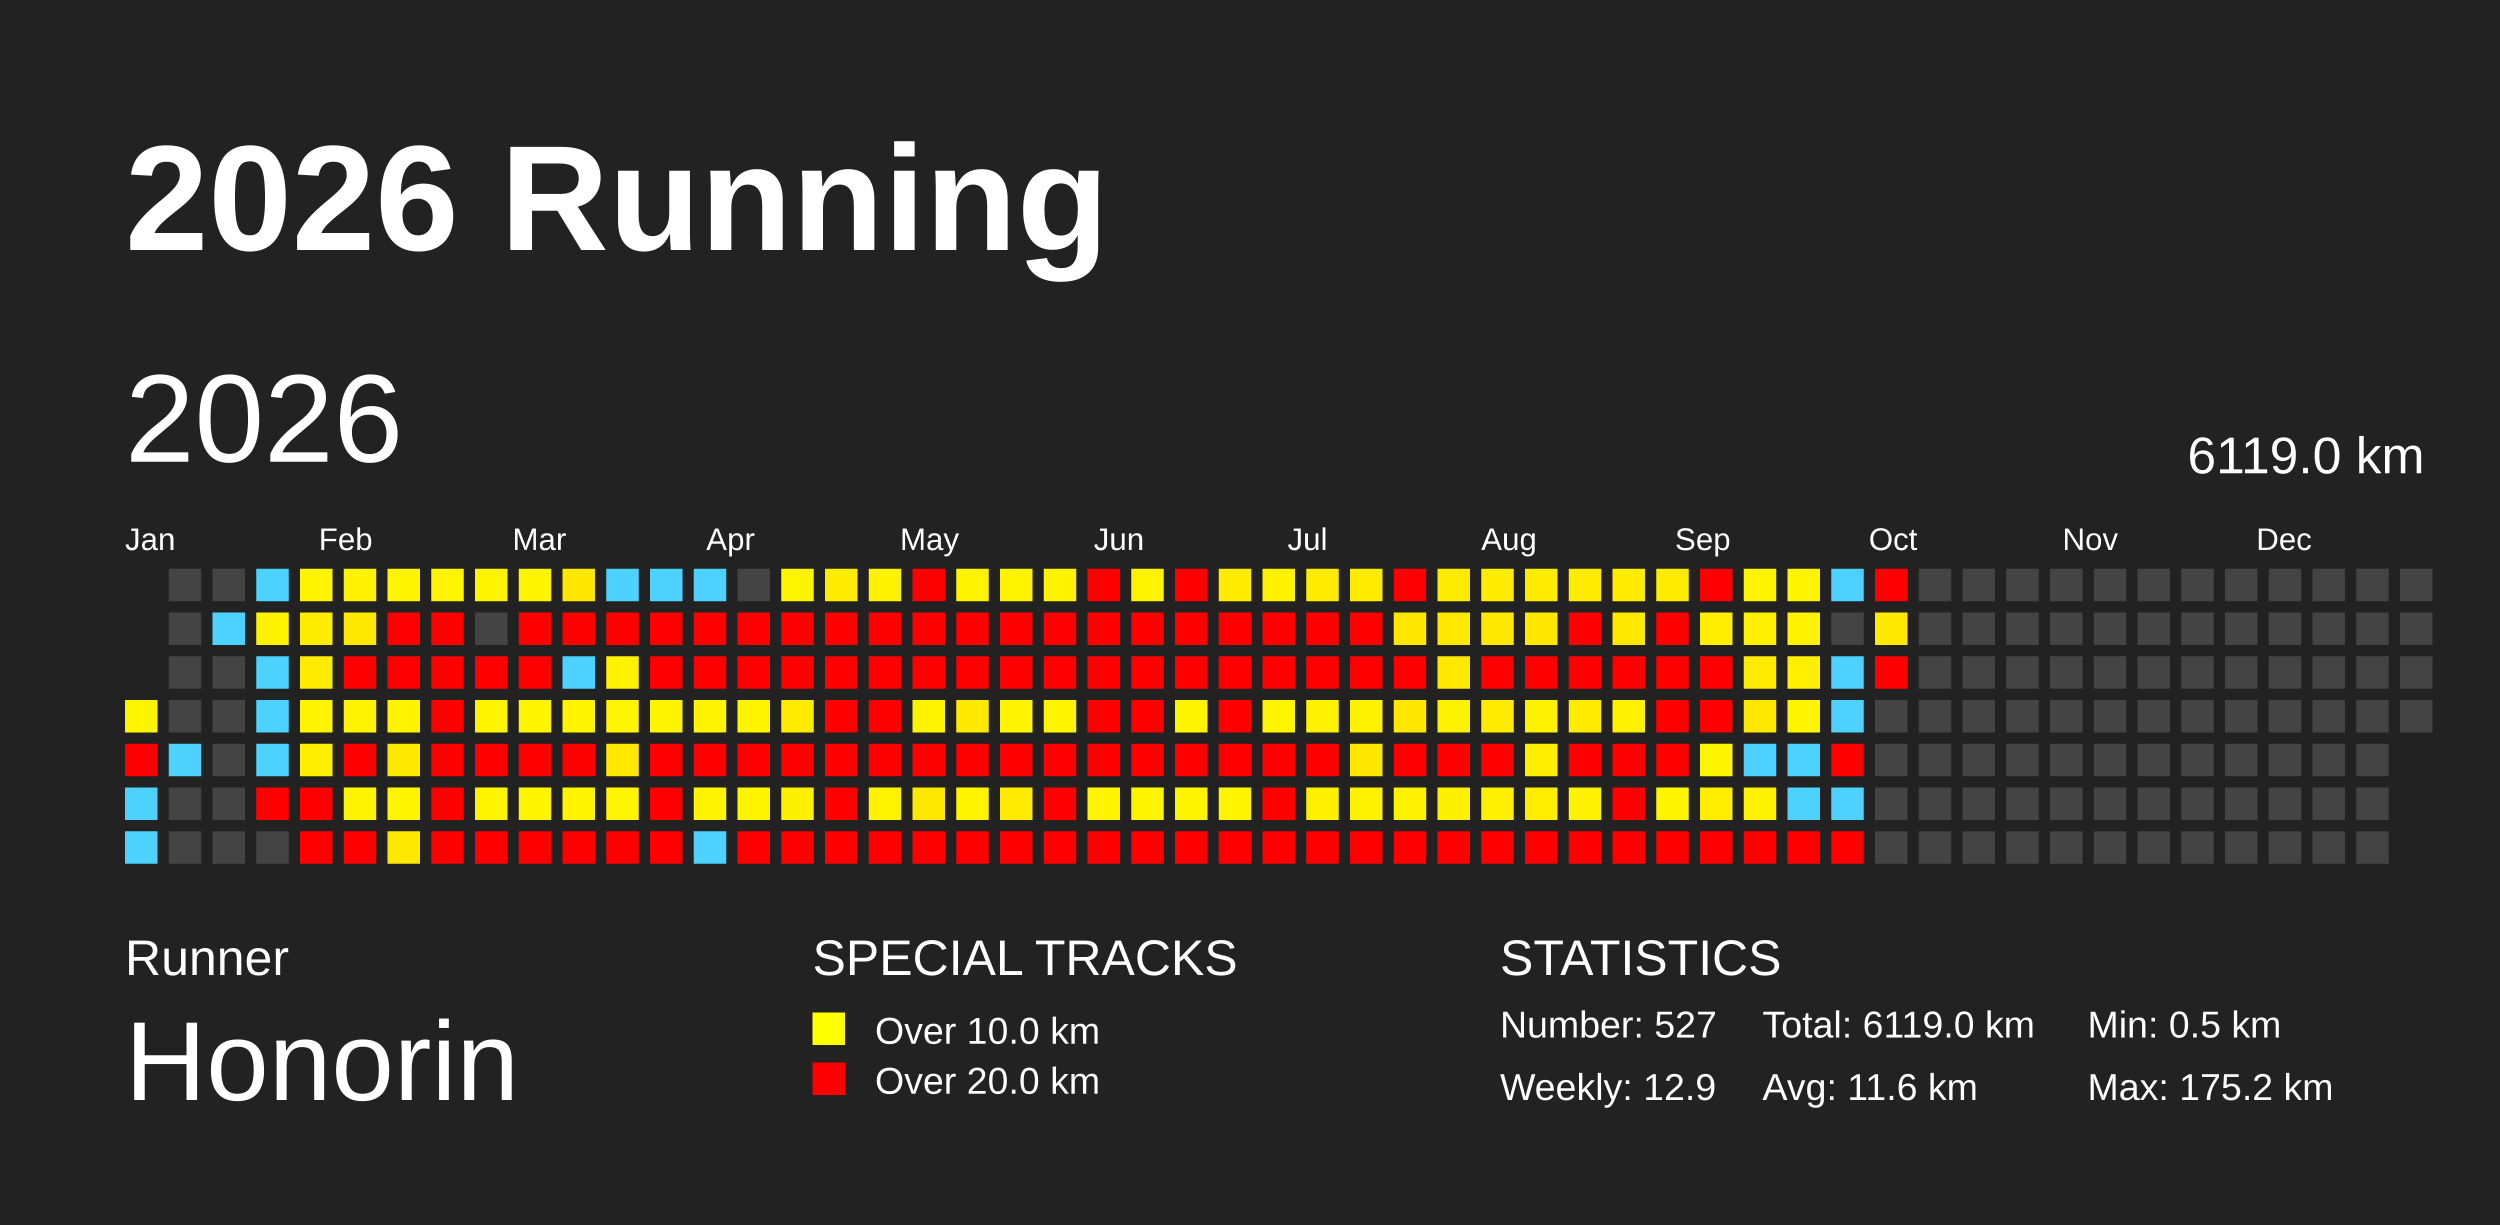
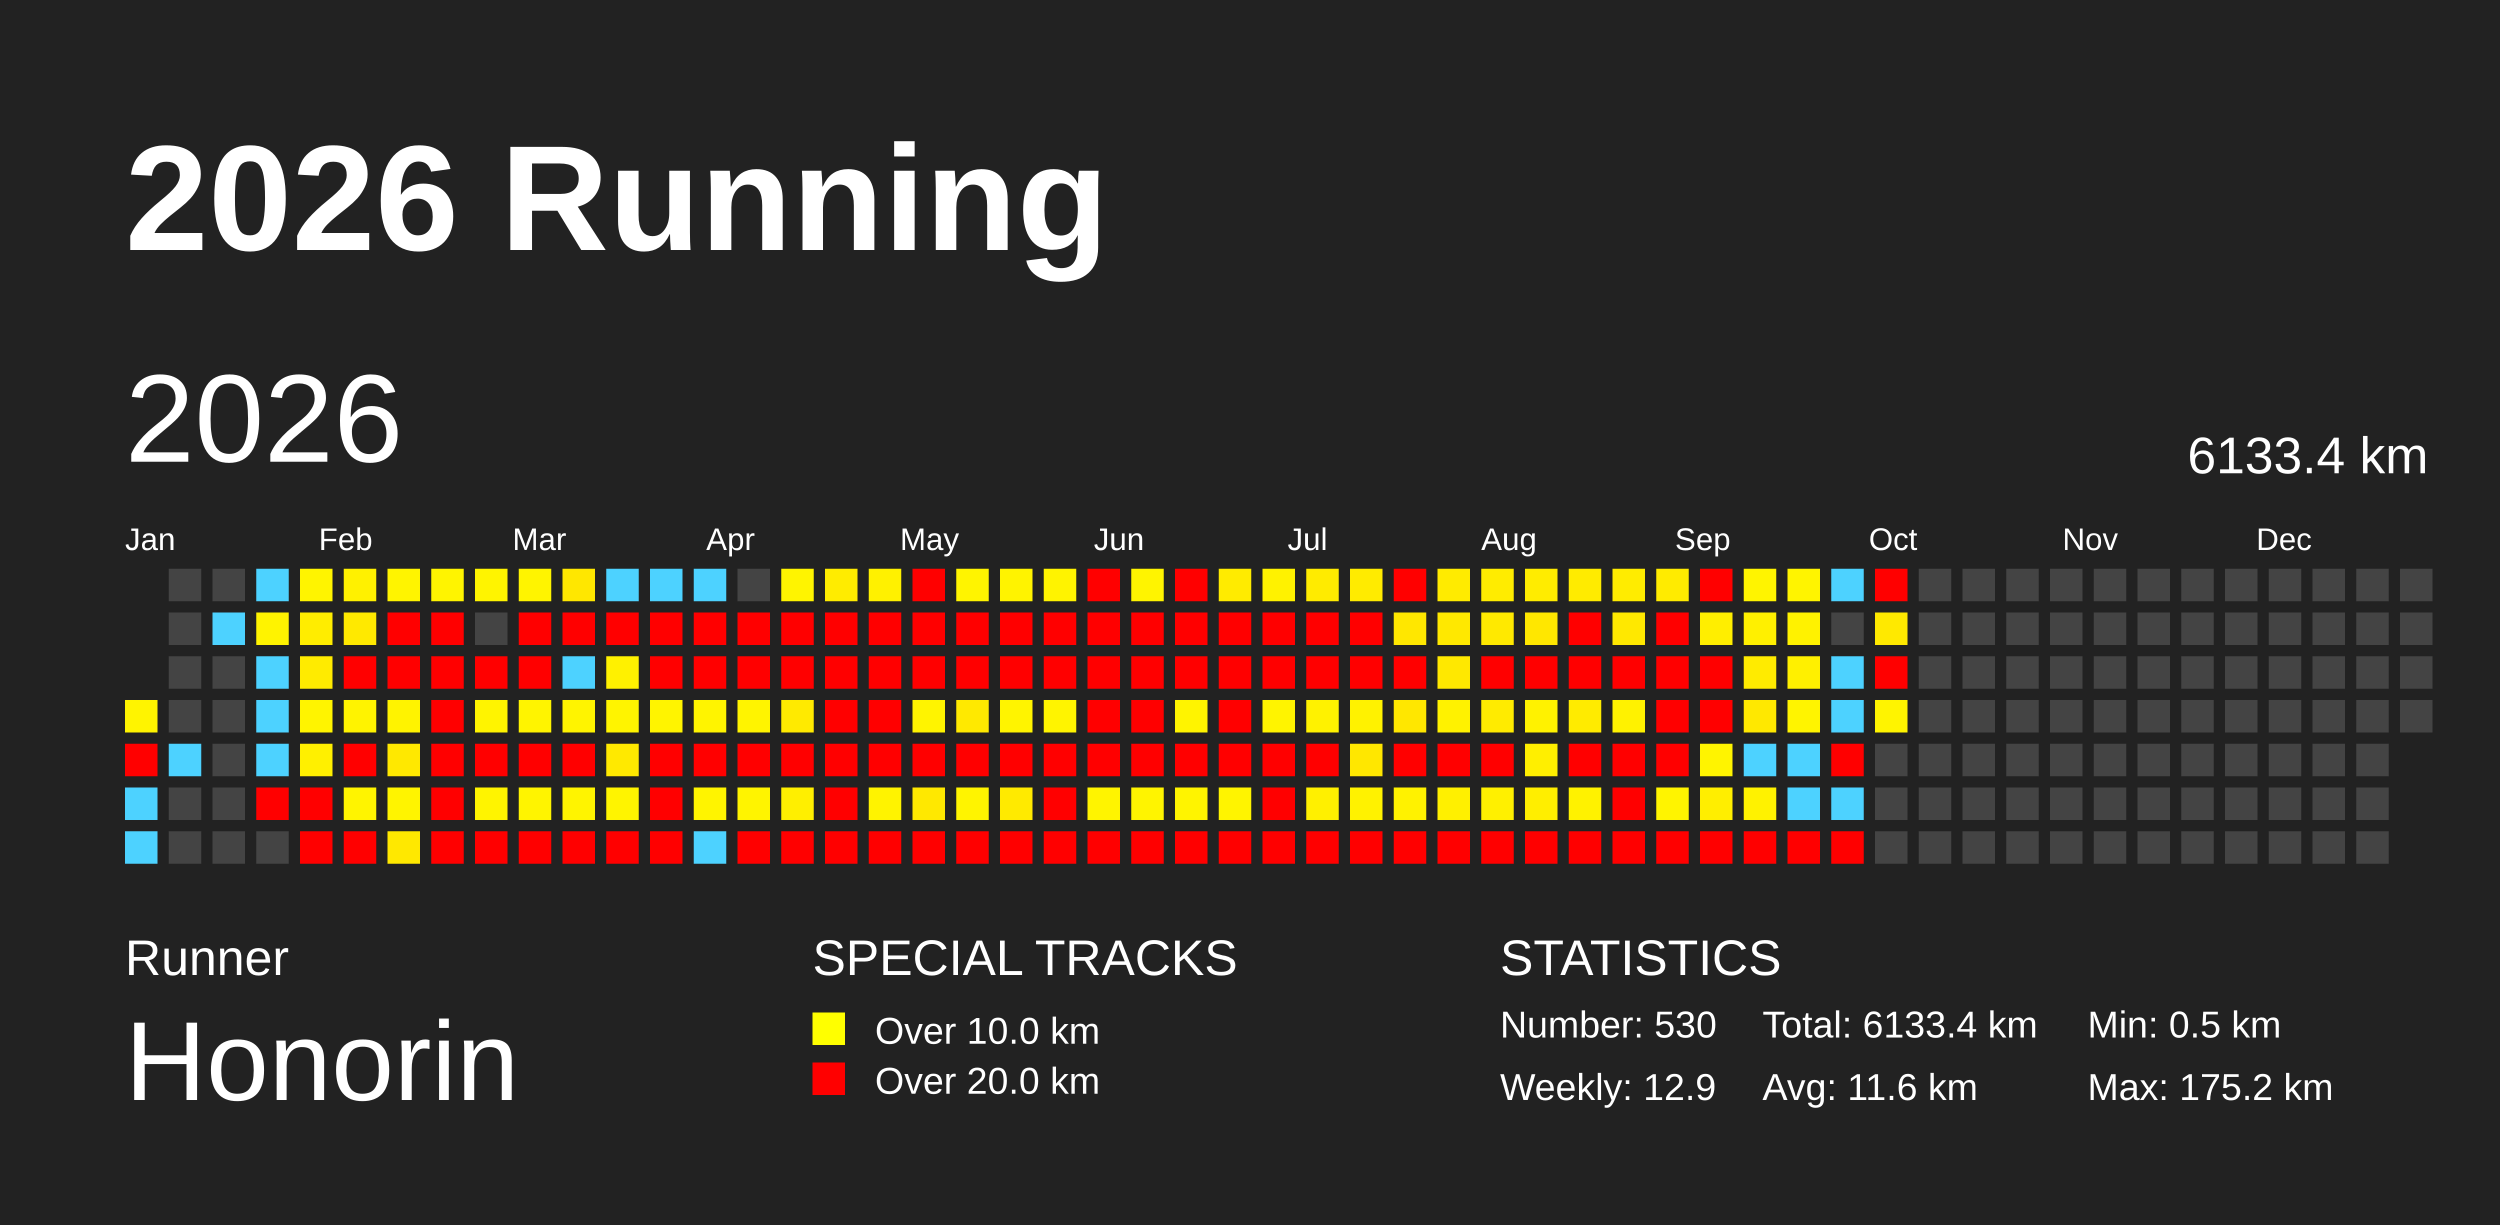
<svg xmlns="http://www.w3.org/2000/svg" baseProfile="full" height="98mm" version="1.1" viewBox="0,0,200,98" width="200mm">
  <defs />
  <rect fill="#222222" height="98" width="200" x="0" y="0" />
  <text fill="#FFFFFF" style="font-size:12px; font-family:Arial; font-weight:bold;" x="10" y="20">2026 Running</text>
  <text fill="#FFFFFF" style="font-size:4px; font-family:Arial" x="10" y="78">Runner</text>
  <text fill="#FFFFFF" style="font-size:9px; font-family:Arial" x="10" y="88">Honorin</text>
  <text fill="#FFFFFF" style="font-size:4px; font-family:Arial" x="65" y="78">SPECIAL TRACKS</text>
  <rect fill="yellow" height="2.6" width="2.6" x="65" y="81" />
  <text fill="#FFFFFF" style="font-size:3px; font-family:Arial" x="70" y="83.5">Over 10.0 km</text>
  <rect fill="red" height="2.6" width="2.6" x="65" y="85" />
  <text fill="#FFFFFF" style="font-size:3px; font-family:Arial" x="70" y="87.5">Over 20.0 km</text>
  <text fill="#FFFFFF" style="font-size:4px; font-family:Arial" x="120" y="78">STATISTICS</text>
-   <text fill="#FFFFFF" style="font-size:3px; font-family:Arial" x="120" y="83">Number: 527</text>
+   <text fill="#FFFFFF" style="font-size:3px; font-family:Arial" x="120" y="83">Number: 530</text>
  <text fill="#FFFFFF" style="font-size:3px; font-family:Arial" x="120" y="88">Weekly: 12.9</text>
-   <text fill="#FFFFFF" style="font-size:3px; font-family:Arial" x="141" y="83">Total: 6119.0 km</text>
+   <text fill="#FFFFFF" style="font-size:3px; font-family:Arial" x="141" y="83">Total: 6133.4 km</text>
  <text fill="#FFFFFF" style="font-size:3px; font-family:Arial" x="141" y="88">Avg: 11.6 km</text>
  <text fill="#FFFFFF" style="font-size:3px; font-family:Arial" x="167" y="83">Min: 0.5 km</text>
  <text fill="#FFFFFF" style="font-size:3px; font-family:Arial" x="167" y="88">Max: 175.2 km</text>
  <text dominant-baseline="hanging" fill="#FFFFFF" style="font-size:10.0px; font-family:Arial;" x="10" y="30">2026</text>
-   <text dominant-baseline="hanging" fill="#FFFFFF" style="font-size:4.125px; font-family:Arial;" x="175" y="35">6119.0 km</text>
+   <text dominant-baseline="hanging" fill="#FFFFFF" style="font-size:4.125px; font-family:Arial;" x="175" y="35">6133.4 km</text>
  <text fill="#FFFFFF" style="font-size:2.5px; font-family:Arial" x="10.0" y="44">Jan</text>
  <text fill="#FFFFFF" style="font-size:2.5px; font-family:Arial" x="25.5" y="44">Feb</text>
  <text fill="#FFFFFF" style="font-size:2.5px; font-family:Arial" x="41.0" y="44">Mar</text>
  <text fill="#FFFFFF" style="font-size:2.5px; font-family:Arial" x="56.5" y="44">Apr</text>
  <text fill="#FFFFFF" style="font-size:2.5px; font-family:Arial" x="72.0" y="44">May</text>
  <text fill="#FFFFFF" style="font-size:2.5px; font-family:Arial" x="87.5" y="44">Jun</text>
  <text fill="#FFFFFF" style="font-size:2.5px; font-family:Arial" x="103.0" y="44">Jul</text>
  <text fill="#FFFFFF" style="font-size:2.5px; font-family:Arial" x="118.5" y="44">Aug</text>
  <text fill="#FFFFFF" style="font-size:2.5px; font-family:Arial" x="134.0" y="44">Sep</text>
  <text fill="#FFFFFF" style="font-size:2.5px; font-family:Arial" x="149.5" y="44">Oct</text>
  <text fill="#FFFFFF" style="font-size:2.5px; font-family:Arial" x="165.0" y="44">Nov</text>
  <text fill="#FFFFFF" style="font-size:2.5px; font-family:Arial" x="180.5" y="44">Dec</text>
  <rect fill="#fff400" height="2.6" width="2.6" x="10.0" y="56.0" />
  <rect fill="red" height="2.6" width="2.6" x="10.0" y="59.5" />
  <rect fill="#4dd2ff" height="2.6" width="2.6" x="10.0" y="63.0" />
  <rect fill="#4dd2ff" height="2.6" width="2.6" x="10.0" y="66.5" />
  <rect fill="#444444" height="2.6" width="2.6" x="13.5" y="45.5" />
  <rect fill="#444444" height="2.6" width="2.6" x="13.5" y="49.0" />
  <rect fill="#444444" height="2.6" width="2.6" x="13.5" y="52.5" />
  <rect fill="#444444" height="2.6" width="2.6" x="13.5" y="56.0" />
  <rect fill="#4dd2ff" height="2.6" width="2.6" x="13.5" y="59.5" />
  <rect fill="#444444" height="2.6" width="2.6" x="13.5" y="63.0" />
  <rect fill="#444444" height="2.6" width="2.6" x="13.5" y="66.5" />
  <rect fill="#444444" height="2.6" width="2.6" x="17.0" y="45.5" />
  <rect fill="#4dd2ff" height="2.6" width="2.6" x="17.0" y="49.0" />
  <rect fill="#444444" height="2.6" width="2.6" x="17.0" y="52.5" />
  <rect fill="#444444" height="2.6" width="2.6" x="17.0" y="56.0" />
  <rect fill="#444444" height="2.6" width="2.6" x="17.0" y="59.5" />
  <rect fill="#444444" height="2.6" width="2.6" x="17.0" y="63.0" />
  <rect fill="#444444" height="2.6" width="2.6" x="17.0" y="66.5" />
  <rect fill="#4dd2ff" height="2.6" width="2.6" x="20.5" y="45.5" />
  <rect fill="#fff300" height="2.6" width="2.6" x="20.5" y="49.0" />
  <rect fill="#4dd2ff" height="2.6" width="2.6" x="20.5" y="52.5" />
  <rect fill="#4dd2ff" height="2.6" width="2.6" x="20.5" y="56.0" />
  <rect fill="#4dd2ff" height="2.6" width="2.6" x="20.5" y="59.5" />
  <rect fill="red" height="2.6" width="2.6" x="20.5" y="63.0" />
  <rect fill="#444444" height="2.6" width="2.6" x="20.5" y="66.5" />
  <rect fill="#fff400" height="2.6" width="2.6" x="24.0" y="45.5" />
  <rect fill="#ffed00" height="2.6" width="2.6" x="24.0" y="49.0" />
  <rect fill="#ffeb00" height="2.6" width="2.6" x="24.0" y="52.5" />
  <rect fill="#fff400" height="2.6" width="2.6" x="24.0" y="56.0" />
  <rect fill="#fff000" height="2.6" width="2.6" x="24.0" y="59.5" />
  <rect fill="red" height="2.6" width="2.6" x="24.0" y="63.0" />
  <rect fill="red" height="2.6" width="2.6" x="24.0" y="66.5" />
  <rect fill="#fff100" height="2.6" width="2.6" x="27.5" y="45.5" />
  <rect fill="#ffe900" height="2.6" width="2.6" x="27.5" y="49.0" />
  <rect fill="red" height="2.6" width="2.6" x="27.5" y="52.5" />
  <rect fill="#fff300" height="2.6" width="2.6" x="27.5" y="56.0" />
  <rect fill="red" height="2.6" width="2.6" x="27.5" y="59.5" />
  <rect fill="#fff400" height="2.6" width="2.6" x="27.5" y="63.0" />
  <rect fill="red" height="2.6" width="2.6" x="27.5" y="66.5" />
  <rect fill="#fff400" height="2.6" width="2.6" x="31.0" y="45.5" />
  <rect fill="red" height="2.6" width="2.6" x="31.0" y="49.0" />
  <rect fill="red" height="2.6" width="2.6" x="31.0" y="52.5" />
  <rect fill="#fff300" height="2.6" width="2.6" x="31.0" y="56.0" />
  <rect fill="#ffe800" height="2.6" width="2.6" x="31.0" y="59.5" />
  <rect fill="#fff400" height="2.6" width="2.6" x="31.0" y="63.0" />
  <rect fill="#ffe800" height="2.6" width="2.6" x="31.0" y="66.5" />
  <rect fill="#fff400" height="2.6" width="2.6" x="34.5" y="45.5" />
  <rect fill="red" height="2.6" width="2.6" x="34.5" y="49.0" />
  <rect fill="red" height="2.6" width="2.6" x="34.5" y="52.5" />
  <rect fill="red" height="2.6" width="2.6" x="34.5" y="56.0" />
  <rect fill="red" height="2.6" width="2.6" x="34.5" y="59.5" />
  <rect fill="red" height="2.6" width="2.6" x="34.5" y="63.0" />
  <rect fill="red" height="2.6" width="2.6" x="34.5" y="66.5" />
  <rect fill="#fff400" height="2.6" width="2.6" x="38.0" y="45.5" />
  <rect fill="#444444" height="2.6" width="2.6" x="38.0" y="49.0" />
  <rect fill="red" height="2.6" width="2.6" x="38.0" y="52.5" />
  <rect fill="#fff400" height="2.6" width="2.6" x="38.0" y="56.0" />
  <rect fill="red" height="2.6" width="2.6" x="38.0" y="59.5" />
  <rect fill="#fff400" height="2.6" width="2.6" x="38.0" y="63.0" />
  <rect fill="red" height="2.6" width="2.6" x="38.0" y="66.5" />
  <rect fill="#fff400" height="2.6" width="2.6" x="41.5" y="45.5" />
  <rect fill="red" height="2.6" width="2.6" x="41.5" y="49.0" />
  <rect fill="red" height="2.6" width="2.6" x="41.5" y="52.5" />
  <rect fill="#fff400" height="2.6" width="2.6" x="41.5" y="56.0" />
  <rect fill="red" height="2.6" width="2.6" x="41.5" y="59.5" />
  <rect fill="#fff400" height="2.6" width="2.6" x="41.5" y="63.0" />
  <rect fill="red" height="2.6" width="2.6" x="41.5" y="66.5" />
  <rect fill="#ffe700" height="2.6" width="2.6" x="45.0" y="45.5" />
  <rect fill="red" height="2.6" width="2.6" x="45.0" y="49.0" />
  <rect fill="#4dd2ff" height="2.6" width="2.6" x="45.0" y="52.5" />
  <rect fill="#fff400" height="2.6" width="2.6" x="45.0" y="56.0" />
  <rect fill="red" height="2.6" width="2.6" x="45.0" y="59.5" />
  <rect fill="#fff400" height="2.6" width="2.6" x="45.0" y="63.0" />
  <rect fill="red" height="2.6" width="2.6" x="45.0" y="66.5" />
  <rect fill="#4dd2ff" height="2.6" width="2.6" x="48.5" y="45.5" />
  <rect fill="red" height="2.6" width="2.6" x="48.5" y="49.0" />
  <rect fill="#fff100" height="2.6" width="2.6" x="48.5" y="52.5" />
  <rect fill="#fff400" height="2.6" width="2.6" x="48.5" y="56.0" />
  <rect fill="#ffe900" height="2.6" width="2.6" x="48.5" y="59.5" />
  <rect fill="#fff400" height="2.6" width="2.6" x="48.5" y="63.0" />
  <rect fill="red" height="2.6" width="2.6" x="48.5" y="66.5" />
  <rect fill="#4dd2ff" height="2.6" width="2.6" x="52.0" y="45.5" />
  <rect fill="red" height="2.6" width="2.6" x="52.0" y="49.0" />
  <rect fill="red" height="2.6" width="2.6" x="52.0" y="52.5" />
  <rect fill="#fff400" height="2.6" width="2.6" x="52.0" y="56.0" />
  <rect fill="red" height="2.6" width="2.6" x="52.0" y="59.5" />
  <rect fill="red" height="2.6" width="2.6" x="52.0" y="63.0" />
  <rect fill="red" height="2.6" width="2.6" x="52.0" y="66.5" />
  <rect fill="#4dd2ff" height="2.6" width="2.6" x="55.5" y="45.5" />
  <rect fill="red" height="2.6" width="2.6" x="55.5" y="49.0" />
  <rect fill="red" height="2.6" width="2.6" x="55.5" y="52.5" />
  <rect fill="#fff400" height="2.6" width="2.6" x="55.5" y="56.0" />
  <rect fill="red" height="2.6" width="2.6" x="55.5" y="59.5" />
  <rect fill="#fff400" height="2.6" width="2.6" x="55.5" y="63.0" />
  <rect fill="#4dd2ff" height="2.6" width="2.6" x="55.5" y="66.5" />
  <rect fill="#444444" height="2.6" width="2.6" x="59.0" y="45.5" />
  <rect fill="red" height="2.6" width="2.6" x="59.0" y="49.0" />
  <rect fill="red" height="2.6" width="2.6" x="59.0" y="52.5" />
  <rect fill="#fff400" height="2.6" width="2.6" x="59.0" y="56.0" />
  <rect fill="red" height="2.6" width="2.6" x="59.0" y="59.5" />
  <rect fill="#fff400" height="2.6" width="2.6" x="59.0" y="63.0" />
  <rect fill="red" height="2.6" width="2.6" x="59.0" y="66.5" />
  <rect fill="#fff400" height="2.6" width="2.6" x="62.5" y="45.5" />
  <rect fill="red" height="2.6" width="2.6" x="62.5" y="49.0" />
  <rect fill="red" height="2.6" width="2.6" x="62.5" y="52.5" />
  <rect fill="#ffea00" height="2.6" width="2.6" x="62.5" y="56.0" />
  <rect fill="red" height="2.6" width="2.6" x="62.5" y="59.5" />
  <rect fill="#ffef00" height="2.6" width="2.6" x="62.5" y="63.0" />
  <rect fill="red" height="2.6" width="2.6" x="62.5" y="66.5" />
  <rect fill="#ffec00" height="2.6" width="2.6" x="66.0" y="45.5" />
  <rect fill="red" height="2.6" width="2.6" x="66.0" y="49.0" />
  <rect fill="red" height="2.6" width="2.6" x="66.0" y="52.5" />
  <rect fill="red" height="2.6" width="2.6" x="66.0" y="56.0" />
  <rect fill="red" height="2.6" width="2.6" x="66.0" y="59.5" />
  <rect fill="red" height="2.6" width="2.6" x="66.0" y="63.0" />
  <rect fill="red" height="2.6" width="2.6" x="66.0" y="66.5" />
  <rect fill="#fff100" height="2.6" width="2.6" x="69.5" y="45.5" />
  <rect fill="red" height="2.6" width="2.6" x="69.5" y="49.0" />
  <rect fill="red" height="2.6" width="2.6" x="69.5" y="52.5" />
  <rect fill="red" height="2.6" width="2.6" x="69.5" y="56.0" />
  <rect fill="red" height="2.6" width="2.6" x="69.5" y="59.5" />
  <rect fill="#fff300" height="2.6" width="2.6" x="69.5" y="63.0" />
  <rect fill="red" height="2.6" width="2.6" x="69.5" y="66.5" />
  <rect fill="red" height="2.6" width="2.6" x="73.0" y="45.5" />
  <rect fill="red" height="2.6" width="2.6" x="73.0" y="49.0" />
  <rect fill="red" height="2.6" width="2.6" x="73.0" y="52.5" />
  <rect fill="#fff400" height="2.6" width="2.6" x="73.0" y="56.0" />
  <rect fill="red" height="2.6" width="2.6" x="73.0" y="59.5" />
  <rect fill="#ffe800" height="2.6" width="2.6" x="73.0" y="63.0" />
  <rect fill="red" height="2.6" width="2.6" x="73.0" y="66.5" />
  <rect fill="#fff400" height="2.6" width="2.6" x="76.5" y="45.5" />
  <rect fill="red" height="2.6" width="2.6" x="76.5" y="49.0" />
  <rect fill="red" height="2.6" width="2.6" x="76.5" y="52.5" />
  <rect fill="#ffe900" height="2.6" width="2.6" x="76.5" y="56.0" />
  <rect fill="red" height="2.6" width="2.6" x="76.5" y="59.5" />
  <rect fill="#fff400" height="2.6" width="2.6" x="76.5" y="63.0" />
  <rect fill="red" height="2.6" width="2.6" x="76.5" y="66.5" />
  <rect fill="#fff300" height="2.6" width="2.6" x="80.0" y="45.5" />
  <rect fill="red" height="2.6" width="2.6" x="80.0" y="49.0" />
  <rect fill="red" height="2.6" width="2.6" x="80.0" y="52.5" />
  <rect fill="#fff400" height="2.6" width="2.6" x="80.0" y="56.0" />
  <rect fill="red" height="2.6" width="2.6" x="80.0" y="59.5" />
  <rect fill="#ffea00" height="2.6" width="2.6" x="80.0" y="63.0" />
  <rect fill="red" height="2.6" width="2.6" x="80.0" y="66.5" />
  <rect fill="#fff300" height="2.6" width="2.6" x="83.5" y="45.5" />
  <rect fill="red" height="2.6" width="2.6" x="83.5" y="49.0" />
  <rect fill="red" height="2.6" width="2.6" x="83.5" y="52.5" />
  <rect fill="#fff400" height="2.6" width="2.6" x="83.5" y="56.0" />
  <rect fill="red" height="2.6" width="2.6" x="83.5" y="59.5" />
  <rect fill="red" height="2.6" width="2.6" x="83.5" y="63.0" />
  <rect fill="red" height="2.6" width="2.6" x="83.5" y="66.5" />
  <rect fill="red" height="2.6" width="2.6" x="87.0" y="45.5" />
  <rect fill="red" height="2.6" width="2.6" x="87.0" y="49.0" />
  <rect fill="red" height="2.6" width="2.6" x="87.0" y="52.5" />
  <rect fill="red" height="2.6" width="2.6" x="87.0" y="56.0" />
  <rect fill="red" height="2.6" width="2.6" x="87.0" y="59.5" />
  <rect fill="#fff400" height="2.6" width="2.6" x="87.0" y="63.0" />
  <rect fill="red" height="2.6" width="2.6" x="87.0" y="66.5" />
  <rect fill="#fff400" height="2.6" width="2.6" x="90.5" y="45.5" />
  <rect fill="red" height="2.6" width="2.6" x="90.5" y="49.0" />
  <rect fill="red" height="2.6" width="2.6" x="90.5" y="52.5" />
  <rect fill="red" height="2.6" width="2.6" x="90.5" y="56.0" />
  <rect fill="red" height="2.6" width="2.6" x="90.5" y="59.5" />
  <rect fill="#fff400" height="2.6" width="2.6" x="90.5" y="63.0" />
  <rect fill="red" height="2.6" width="2.6" x="90.5" y="66.5" />
  <rect fill="red" height="2.6" width="2.6" x="94.0" y="45.5" />
  <rect fill="red" height="2.6" width="2.6" x="94.0" y="49.0" />
  <rect fill="red" height="2.6" width="2.6" x="94.0" y="52.5" />
  <rect fill="#fff400" height="2.6" width="2.6" x="94.0" y="56.0" />
  <rect fill="red" height="2.6" width="2.6" x="94.0" y="59.5" />
  <rect fill="#fff400" height="2.6" width="2.6" x="94.0" y="63.0" />
  <rect fill="red" height="2.6" width="2.6" x="94.0" y="66.5" />
  <rect fill="#ffeb00" height="2.6" width="2.6" x="97.5" y="45.5" />
  <rect fill="red" height="2.6" width="2.6" x="97.5" y="49.0" />
  <rect fill="red" height="2.6" width="2.6" x="97.5" y="52.5" />
  <rect fill="red" height="2.6" width="2.6" x="97.5" y="56.0" />
  <rect fill="red" height="2.6" width="2.6" x="97.5" y="59.5" />
  <rect fill="#fff400" height="2.6" width="2.6" x="97.5" y="63.0" />
  <rect fill="red" height="2.6" width="2.6" x="97.5" y="66.5" />
  <rect fill="#fff200" height="2.6" width="2.6" x="101.0" y="45.5" />
  <rect fill="red" height="2.6" width="2.6" x="101.0" y="49.0" />
  <rect fill="red" height="2.6" width="2.6" x="101.0" y="52.5" />
  <rect fill="#fff400" height="2.6" width="2.6" x="101.0" y="56.0" />
  <rect fill="red" height="2.6" width="2.6" x="101.0" y="59.5" />
  <rect fill="red" height="2.6" width="2.6" x="101.0" y="63.0" />
  <rect fill="red" height="2.6" width="2.6" x="101.0" y="66.5" />
  <rect fill="#ffeb00" height="2.6" width="2.6" x="104.5" y="45.5" />
  <rect fill="red" height="2.6" width="2.6" x="104.5" y="49.0" />
  <rect fill="red" height="2.6" width="2.6" x="104.5" y="52.5" />
  <rect fill="#fff200" height="2.6" width="2.6" x="104.5" y="56.0" />
  <rect fill="red" height="2.6" width="2.6" x="104.5" y="59.5" />
  <rect fill="#fff000" height="2.6" width="2.6" x="104.5" y="63.0" />
  <rect fill="red" height="2.6" width="2.6" x="104.5" y="66.5" />
  <rect fill="#ffeb00" height="2.6" width="2.6" x="108.0" y="45.5" />
  <rect fill="red" height="2.6" width="2.6" x="108.0" y="49.0" />
  <rect fill="red" height="2.6" width="2.6" x="108.0" y="52.5" />
  <rect fill="#fff200" height="2.6" width="2.6" x="108.0" y="56.0" />
  <rect fill="#ffe700" height="2.6" width="2.6" x="108.0" y="59.5" />
  <rect fill="#fff200" height="2.6" width="2.6" x="108.0" y="63.0" />
  <rect fill="red" height="2.6" width="2.6" x="108.0" y="66.5" />
  <rect fill="red" height="2.6" width="2.6" x="111.5" y="45.5" />
  <rect fill="#ffe700" height="2.6" width="2.6" x="111.5" y="49.0" />
  <rect fill="red" height="2.6" width="2.6" x="111.5" y="52.5" />
  <rect fill="#ffe700" height="2.6" width="2.6" x="111.5" y="56.0" />
  <rect fill="red" height="2.6" width="2.6" x="111.5" y="59.5" />
  <rect fill="#fff200" height="2.6" width="2.6" x="111.5" y="63.0" />
  <rect fill="red" height="2.6" width="2.6" x="111.5" y="66.5" />
  <rect fill="#ffeb00" height="2.6" width="2.6" x="115.0" y="45.5" />
  <rect fill="#ffe800" height="2.6" width="2.6" x="115.0" y="49.0" />
  <rect fill="#ffe800" height="2.6" width="2.6" x="115.0" y="52.5" />
  <rect fill="#fff200" height="2.6" width="2.6" x="115.0" y="56.0" />
  <rect fill="red" height="2.6" width="2.6" x="115.0" y="59.5" />
  <rect fill="#fff000" height="2.6" width="2.6" x="115.0" y="63.0" />
  <rect fill="red" height="2.6" width="2.6" x="115.0" y="66.5" />
  <rect fill="#ffec00" height="2.6" width="2.6" x="118.5" y="45.5" />
  <rect fill="#ffe900" height="2.6" width="2.6" x="118.5" y="49.0" />
  <rect fill="red" height="2.6" width="2.6" x="118.5" y="52.5" />
  <rect fill="#ffeb00" height="2.6" width="2.6" x="118.5" y="56.0" />
  <rect fill="red" height="2.6" width="2.6" x="118.5" y="59.5" />
  <rect fill="#fff000" height="2.6" width="2.6" x="118.5" y="63.0" />
  <rect fill="red" height="2.6" width="2.6" x="118.5" y="66.5" />
  <rect fill="#ffec00" height="2.6" width="2.6" x="122.0" y="45.5" />
  <rect fill="#ffe700" height="2.6" width="2.6" x="122.0" y="49.0" />
  <rect fill="red" height="2.6" width="2.6" x="122.0" y="52.5" />
  <rect fill="#fff200" height="2.6" width="2.6" x="122.0" y="56.0" />
  <rect fill="#ffef00" height="2.6" width="2.6" x="122.0" y="59.5" />
  <rect fill="#ffee00" height="2.6" width="2.6" x="122.0" y="63.0" />
  <rect fill="red" height="2.6" width="2.6" x="122.0" y="66.5" />
  <rect fill="#ffeb00" height="2.6" width="2.6" x="125.5" y="45.5" />
  <rect fill="red" height="2.6" width="2.6" x="125.5" y="49.0" />
  <rect fill="red" height="2.6" width="2.6" x="125.5" y="52.5" />
  <rect fill="#ffeb00" height="2.6" width="2.6" x="125.5" y="56.0" />
  <rect fill="red" height="2.6" width="2.6" x="125.5" y="59.5" />
  <rect fill="#fff200" height="2.6" width="2.6" x="125.5" y="63.0" />
  <rect fill="red" height="2.6" width="2.6" x="125.5" y="66.5" />
  <rect fill="#ffec00" height="2.6" width="2.6" x="129.0" y="45.5" />
  <rect fill="#ffe800" height="2.6" width="2.6" x="129.0" y="49.0" />
  <rect fill="red" height="2.6" width="2.6" x="129.0" y="52.5" />
  <rect fill="#fff200" height="2.6" width="2.6" x="129.0" y="56.0" />
  <rect fill="red" height="2.6" width="2.6" x="129.0" y="59.5" />
  <rect fill="red" height="2.6" width="2.6" x="129.0" y="63.0" />
  <rect fill="red" height="2.6" width="2.6" x="129.0" y="66.5" />
  <rect fill="#ffeb00" height="2.6" width="2.6" x="132.5" y="45.5" />
  <rect fill="red" height="2.6" width="2.6" x="132.5" y="49.0" />
  <rect fill="red" height="2.6" width="2.6" x="132.5" y="52.5" />
  <rect fill="red" height="2.6" width="2.6" x="132.5" y="56.0" />
  <rect fill="red" height="2.6" width="2.6" x="132.5" y="59.5" />
  <rect fill="#fff400" height="2.6" width="2.6" x="132.5" y="63.0" />
  <rect fill="red" height="2.6" width="2.6" x="132.5" y="66.5" />
  <rect fill="red" height="2.6" width="2.6" x="136.0" y="45.5" />
  <rect fill="#ffee00" height="2.6" width="2.6" x="136.0" y="49.0" />
  <rect fill="red" height="2.6" width="2.6" x="136.0" y="52.5" />
  <rect fill="red" height="2.6" width="2.6" x="136.0" y="56.0" />
  <rect fill="#fff400" height="2.6" width="2.6" x="136.0" y="59.5" />
  <rect fill="#ffee00" height="2.6" width="2.6" x="136.0" y="63.0" />
  <rect fill="red" height="2.6" width="2.6" x="136.0" y="66.5" />
  <rect fill="#fff400" height="2.6" width="2.6" x="139.5" y="45.5" />
  <rect fill="#fff000" height="2.6" width="2.6" x="139.5" y="49.0" />
  <rect fill="#ffeb00" height="2.6" width="2.6" x="139.5" y="52.5" />
  <rect fill="#ffe800" height="2.6" width="2.6" x="139.5" y="56.0" />
  <rect fill="#4dd2ff" height="2.6" width="2.6" x="139.5" y="59.5" />
  <rect fill="#fff200" height="2.6" width="2.6" x="139.5" y="63.0" />
  <rect fill="red" height="2.6" width="2.6" x="139.5" y="66.5" />
  <rect fill="#fff400" height="2.6" width="2.6" x="143.0" y="45.5" />
  <rect fill="#fff200" height="2.6" width="2.6" x="143.0" y="49.0" />
  <rect fill="#fff000" height="2.6" width="2.6" x="143.0" y="52.5" />
  <rect fill="#fff400" height="2.6" width="2.6" x="143.0" y="56.0" />
  <rect fill="#4dd2ff" height="2.6" width="2.6" x="143.0" y="59.5" />
  <rect fill="#4dd2ff" height="2.6" width="2.6" x="143.0" y="63.0" />
  <rect fill="red" height="2.6" width="2.6" x="143.0" y="66.5" />
  <rect fill="#4dd2ff" height="2.6" width="2.6" x="146.5" y="45.5" />
  <rect fill="#444444" height="2.6" width="2.6" x="146.5" y="49.0" />
  <rect fill="#4dd2ff" height="2.6" width="2.6" x="146.5" y="52.5" />
  <rect fill="#4dd2ff" height="2.6" width="2.6" x="146.5" y="56.0" />
  <rect fill="red" height="2.6" width="2.6" x="146.5" y="59.5" />
  <rect fill="#4dd2ff" height="2.6" width="2.6" x="146.5" y="63.0" />
  <rect fill="red" height="2.6" width="2.6" x="146.5" y="66.5" />
  <rect fill="red" height="2.6" width="2.6" x="150.0" y="45.5" />
  <rect fill="#ffe900" height="2.6" width="2.6" x="150.0" y="49.0" />
  <rect fill="red" height="2.6" width="2.6" x="150.0" y="52.5" />
-   <rect fill="#444444" height="2.6" width="2.6" x="150.0" y="56.0" />
+   <rect fill="#fff400" height="2.6" width="2.6" x="150.0" y="56.0" />
  <rect fill="#444444" height="2.6" width="2.6" x="150.0" y="59.5" />
  <rect fill="#444444" height="2.6" width="2.6" x="150.0" y="63.0" />
  <rect fill="#444444" height="2.6" width="2.6" x="150.0" y="66.5" />
  <rect fill="#444444" height="2.6" width="2.6" x="153.5" y="45.5" />
  <rect fill="#444444" height="2.6" width="2.6" x="153.5" y="49.0" />
  <rect fill="#444444" height="2.6" width="2.6" x="153.5" y="52.5" />
  <rect fill="#444444" height="2.6" width="2.6" x="153.5" y="56.0" />
  <rect fill="#444444" height="2.6" width="2.6" x="153.5" y="59.5" />
  <rect fill="#444444" height="2.6" width="2.6" x="153.5" y="63.0" />
  <rect fill="#444444" height="2.6" width="2.6" x="153.5" y="66.5" />
  <rect fill="#444444" height="2.6" width="2.6" x="157.0" y="45.5" />
  <rect fill="#444444" height="2.6" width="2.6" x="157.0" y="49.0" />
  <rect fill="#444444" height="2.6" width="2.6" x="157.0" y="52.5" />
  <rect fill="#444444" height="2.6" width="2.6" x="157.0" y="56.0" />
  <rect fill="#444444" height="2.6" width="2.6" x="157.0" y="59.5" />
  <rect fill="#444444" height="2.6" width="2.6" x="157.0" y="63.0" />
  <rect fill="#444444" height="2.6" width="2.6" x="157.0" y="66.5" />
  <rect fill="#444444" height="2.6" width="2.6" x="160.5" y="45.5" />
  <rect fill="#444444" height="2.6" width="2.6" x="160.5" y="49.0" />
  <rect fill="#444444" height="2.6" width="2.6" x="160.5" y="52.5" />
  <rect fill="#444444" height="2.6" width="2.6" x="160.5" y="56.0" />
  <rect fill="#444444" height="2.6" width="2.6" x="160.5" y="59.5" />
  <rect fill="#444444" height="2.6" width="2.6" x="160.5" y="63.0" />
  <rect fill="#444444" height="2.6" width="2.6" x="160.5" y="66.5" />
  <rect fill="#444444" height="2.6" width="2.6" x="164.0" y="45.5" />
  <rect fill="#444444" height="2.6" width="2.6" x="164.0" y="49.0" />
  <rect fill="#444444" height="2.6" width="2.6" x="164.0" y="52.5" />
  <rect fill="#444444" height="2.6" width="2.6" x="164.0" y="56.0" />
  <rect fill="#444444" height="2.6" width="2.6" x="164.0" y="59.5" />
  <rect fill="#444444" height="2.6" width="2.6" x="164.0" y="63.0" />
  <rect fill="#444444" height="2.6" width="2.6" x="164.0" y="66.5" />
  <rect fill="#444444" height="2.6" width="2.6" x="167.5" y="45.5" />
  <rect fill="#444444" height="2.6" width="2.6" x="167.5" y="49.0" />
  <rect fill="#444444" height="2.6" width="2.6" x="167.5" y="52.5" />
  <rect fill="#444444" height="2.6" width="2.6" x="167.5" y="56.0" />
  <rect fill="#444444" height="2.6" width="2.6" x="167.5" y="59.5" />
  <rect fill="#444444" height="2.6" width="2.6" x="167.5" y="63.0" />
  <rect fill="#444444" height="2.6" width="2.6" x="167.5" y="66.5" />
  <rect fill="#444444" height="2.6" width="2.6" x="171.0" y="45.5" />
  <rect fill="#444444" height="2.6" width="2.6" x="171.0" y="49.0" />
  <rect fill="#444444" height="2.6" width="2.6" x="171.0" y="52.5" />
  <rect fill="#444444" height="2.6" width="2.6" x="171.0" y="56.0" />
  <rect fill="#444444" height="2.6" width="2.6" x="171.0" y="59.5" />
  <rect fill="#444444" height="2.6" width="2.6" x="171.0" y="63.0" />
  <rect fill="#444444" height="2.6" width="2.6" x="171.0" y="66.5" />
  <rect fill="#444444" height="2.6" width="2.6" x="174.5" y="45.5" />
  <rect fill="#444444" height="2.6" width="2.6" x="174.5" y="49.0" />
  <rect fill="#444444" height="2.6" width="2.6" x="174.5" y="52.5" />
  <rect fill="#444444" height="2.6" width="2.6" x="174.5" y="56.0" />
  <rect fill="#444444" height="2.6" width="2.6" x="174.5" y="59.5" />
  <rect fill="#444444" height="2.6" width="2.6" x="174.5" y="63.0" />
  <rect fill="#444444" height="2.6" width="2.6" x="174.5" y="66.5" />
  <rect fill="#444444" height="2.6" width="2.6" x="178.0" y="45.5" />
  <rect fill="#444444" height="2.6" width="2.6" x="178.0" y="49.0" />
  <rect fill="#444444" height="2.6" width="2.6" x="178.0" y="52.5" />
  <rect fill="#444444" height="2.6" width="2.6" x="178.0" y="56.0" />
  <rect fill="#444444" height="2.6" width="2.6" x="178.0" y="59.5" />
  <rect fill="#444444" height="2.6" width="2.6" x="178.0" y="63.0" />
  <rect fill="#444444" height="2.6" width="2.6" x="178.0" y="66.5" />
  <rect fill="#444444" height="2.6" width="2.6" x="181.5" y="45.5" />
  <rect fill="#444444" height="2.6" width="2.6" x="181.5" y="49.0" />
  <rect fill="#444444" height="2.6" width="2.6" x="181.5" y="52.5" />
  <rect fill="#444444" height="2.6" width="2.6" x="181.5" y="56.0" />
  <rect fill="#444444" height="2.6" width="2.6" x="181.5" y="59.5" />
  <rect fill="#444444" height="2.6" width="2.6" x="181.5" y="63.0" />
  <rect fill="#444444" height="2.6" width="2.6" x="181.5" y="66.5" />
  <rect fill="#444444" height="2.6" width="2.6" x="185.0" y="45.5" />
  <rect fill="#444444" height="2.6" width="2.6" x="185.0" y="49.0" />
  <rect fill="#444444" height="2.6" width="2.6" x="185.0" y="52.5" />
  <rect fill="#444444" height="2.6" width="2.6" x="185.0" y="56.0" />
  <rect fill="#444444" height="2.6" width="2.6" x="185.0" y="59.5" />
  <rect fill="#444444" height="2.6" width="2.6" x="185.0" y="63.0" />
  <rect fill="#444444" height="2.6" width="2.6" x="185.0" y="66.5" />
  <rect fill="#444444" height="2.6" width="2.6" x="188.5" y="45.5" />
  <rect fill="#444444" height="2.6" width="2.6" x="188.5" y="49.0" />
  <rect fill="#444444" height="2.6" width="2.6" x="188.5" y="52.5" />
  <rect fill="#444444" height="2.6" width="2.6" x="188.5" y="56.0" />
  <rect fill="#444444" height="2.6" width="2.6" x="188.5" y="59.5" />
  <rect fill="#444444" height="2.6" width="2.6" x="188.5" y="63.0" />
  <rect fill="#444444" height="2.6" width="2.6" x="188.5" y="66.5" />
  <rect fill="#444444" height="2.6" width="2.6" x="192.0" y="45.5" />
  <rect fill="#444444" height="2.6" width="2.6" x="192.0" y="49.0" />
  <rect fill="#444444" height="2.6" width="2.6" x="192.0" y="52.5" />
  <rect fill="#444444" height="2.6" width="2.6" x="192.0" y="56.0" />
</svg>
